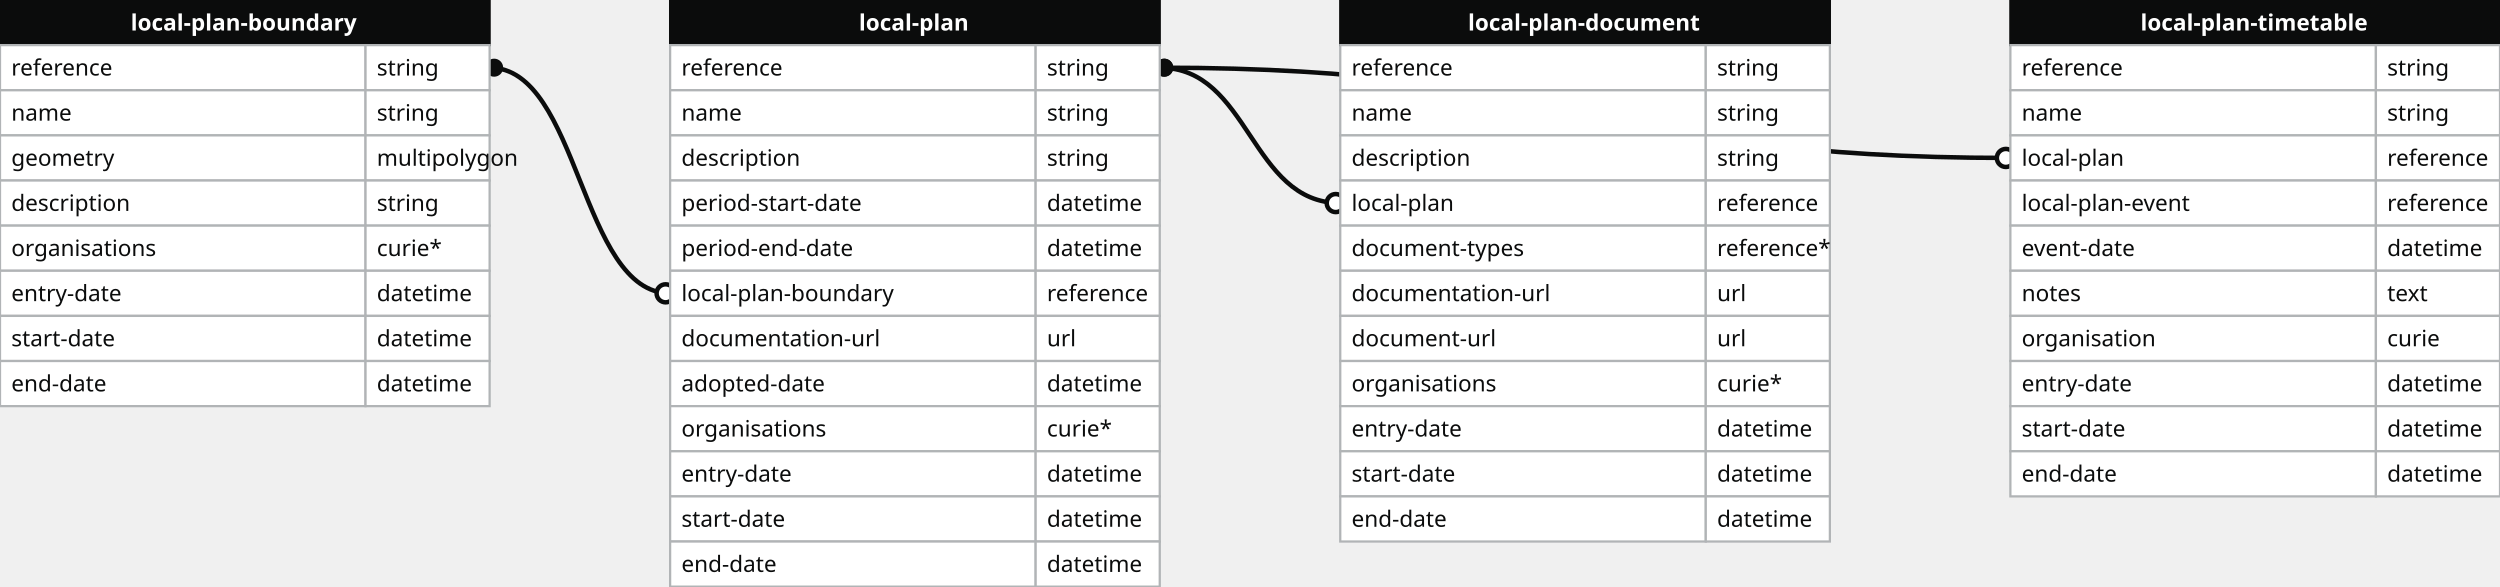
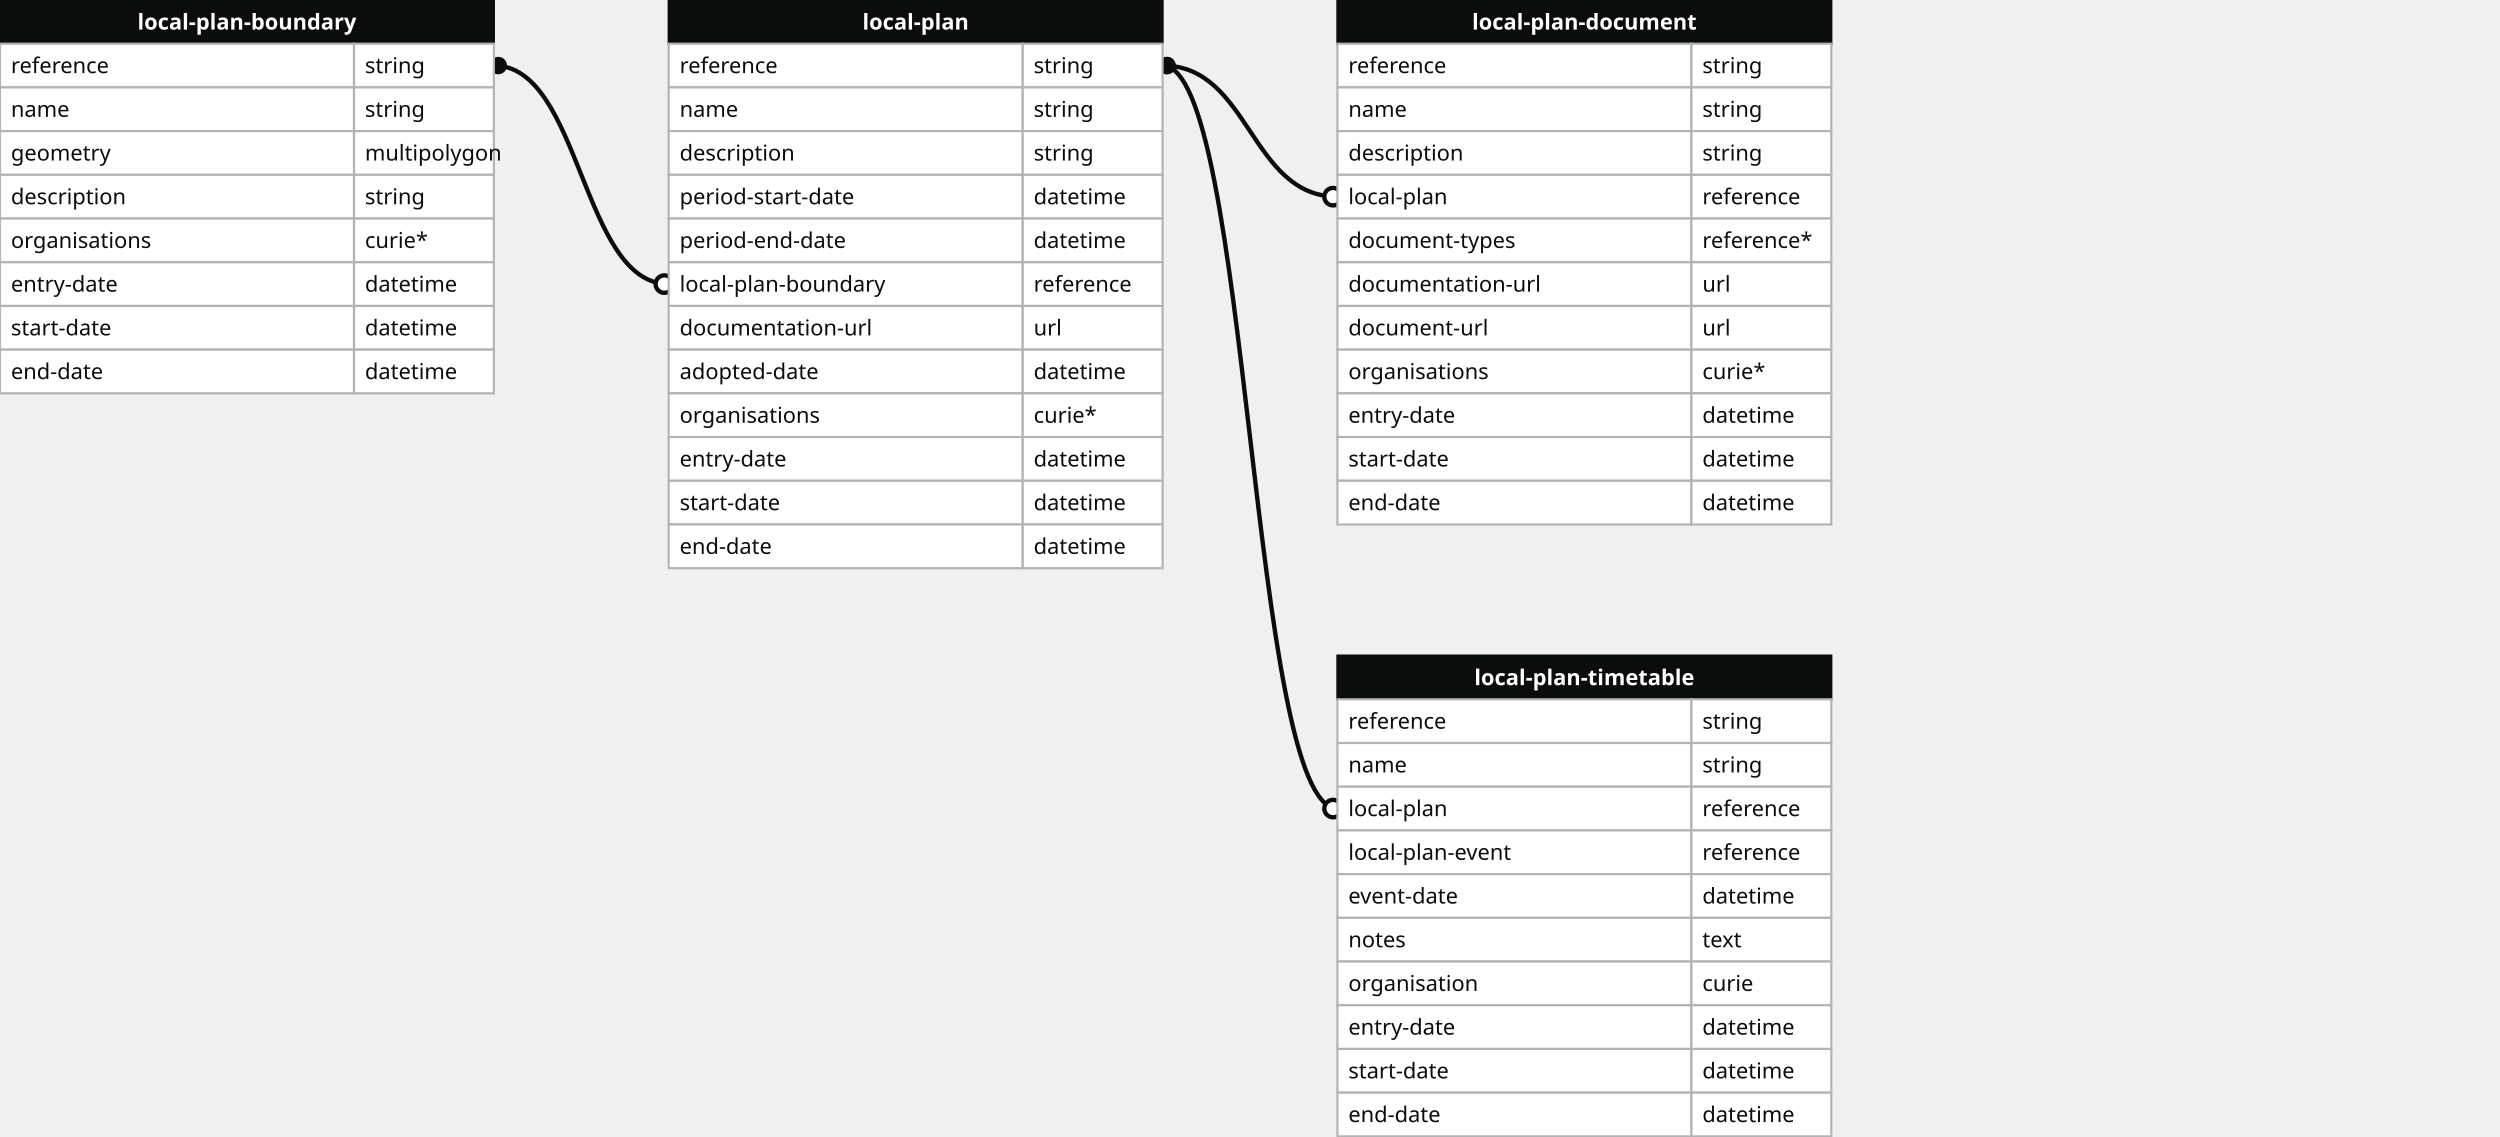
- <svg xmlns="http://www.w3.org/2000/svg" width="1108" height="260">
+ <svg xmlns="http://www.w3.org/2000/svg" width="1144" height="520">
  <defs>
    <style>
    text{font-family:sans-serif; font-size:10px; dominant-baseline:middle;}
    text.name{fill:#fff;font-weight:700;text-anchor:middle}
    rect.name{fill:#0b0c0c; stroke:#0b0c0c;}
    rect{fill:#fff;stroke:#b1b4b6;}
    text.field{fill:#0b0c0c;}
    text.datatype{fill:#0b0c0c;}
    .line{stroke:#0b0c0c;}
    </style>
    <marker id="start-dot" markerWidth="6" markerHeight="6" refX="4" refY="3" markerUnits="strokeWidth">
      <circle cx="3" cy="3" r="2" fill="#fff" stroke="#0b0c0c" />
    </marker>
    <marker id="end-dot" markerWidth="6" markerHeight="6" refX="2" refY="3" markerUnits="strokeWidth">
      <circle cx="3" cy="3" r="2" fill="#0b0c0c" />
    </marker>
  </defs>
-   <path class="line" fill="none" stroke-width="2" marker-start="url(#start-dot)" marker-end="url(#end-dot)" d="M 297 130 C 257.0 130 257.0 30 217 30" />
-   <path class="line" fill="none" stroke-width="2" marker-start="url(#start-dot)" marker-end="url(#end-dot)" d="M 594 90 C 554.0 90 554.0 30 514 30" />
-   <path class="line" fill="none" stroke-width="2" marker-start="url(#start-dot)" marker-end="url(#end-dot)" d="M 891 70 C 702.5 70 702.5 30 514 30" />
-   <g>
-     <rect x="0" y="0" width="217" height="20" class="name" />
-     <text x="108" y="10" class="name">local-plan-boundary</text>
+   <path class="line" fill="none" stroke-width="2" marker-start="url(#start-dot)" marker-end="url(#end-dot)" d="M 306 130 C 266.0 130 266.0 30 226 30" />
+   <path class="line" fill="none" stroke-width="2" marker-start="url(#start-dot)" marker-end="url(#end-dot)" d="M 612 90 C 572.0 90 572.0 30 532 30" />
+   <path class="line" fill="none" stroke-width="2" marker-start="url(#start-dot)" marker-end="url(#end-dot)" d="M 612 370 C 572.0 370 572.0 30 532 30" />
+   <g>
+     <rect x="0" y="0" width="226" height="20" class="name" />
+     <text x="113" y="10" class="name">local-plan-boundary</text>
    <rect x="0" y="20" width="162" height="20" class="field" />
-     <rect x="162" y="20" width="55" height="20" class="datatype" />
+     <rect x="162" y="20" width="64" height="20" class="datatype" />
    <text x="5" y="30" class="field">reference</text>
    <text x="167" y="30" class="datatype">string</text>
    <rect x="0" y="40" width="162" height="20" class="field" />
-     <rect x="162" y="40" width="55" height="20" class="datatype" />
+     <rect x="162" y="40" width="64" height="20" class="datatype" />
    <text x="5" y="50" class="field">name</text>
    <text x="167" y="50" class="datatype">string</text>
    <rect x="0" y="60" width="162" height="20" class="field" />
-     <rect x="162" y="60" width="55" height="20" class="datatype" />
+     <rect x="162" y="60" width="64" height="20" class="datatype" />
    <text x="5" y="70" class="field">geometry</text>
    <text x="167" y="70" class="datatype">multipolygon</text>
    <rect x="0" y="80" width="162" height="20" class="field" />
-     <rect x="162" y="80" width="55" height="20" class="datatype" />
+     <rect x="162" y="80" width="64" height="20" class="datatype" />
    <text x="5" y="90" class="field">description</text>
    <text x="167" y="90" class="datatype">string</text>
    <rect x="0" y="100" width="162" height="20" class="field" />
-     <rect x="162" y="100" width="55" height="20" class="datatype" />
+     <rect x="162" y="100" width="64" height="20" class="datatype" />
    <text x="5" y="110" class="field">organisations</text>
    <text x="167" y="110" class="datatype">curie*</text>
    <rect x="0" y="120" width="162" height="20" class="field" />
-     <rect x="162" y="120" width="55" height="20" class="datatype" />
+     <rect x="162" y="120" width="64" height="20" class="datatype" />
    <text x="5" y="130" class="field">entry-date</text>
    <text x="167" y="130" class="datatype">datetime</text>
    <rect x="0" y="140" width="162" height="20" class="field" />
-     <rect x="162" y="140" width="55" height="20" class="datatype" />
+     <rect x="162" y="140" width="64" height="20" class="datatype" />
    <text x="5" y="150" class="field">start-date</text>
    <text x="167" y="150" class="datatype">datetime</text>
    <rect x="0" y="160" width="162" height="20" class="field" />
-     <rect x="162" y="160" width="55" height="20" class="datatype" />
+     <rect x="162" y="160" width="64" height="20" class="datatype" />
    <text x="5" y="170" class="field">end-date</text>
    <text x="167" y="170" class="datatype">datetime</text>
  </g>
  <g>
-     <rect x="297" y="0" width="217" height="20" class="name" />
-     <text x="405" y="10" class="name">local-plan</text>
-     <rect x="297" y="20" width="162" height="20" class="field" />
-     <rect x="459" y="20" width="55" height="20" class="datatype" />
-     <text x="302" y="30" class="field">reference</text>
-     <text x="464" y="30" class="datatype">string</text>
-     <rect x="297" y="40" width="162" height="20" class="field" />
-     <rect x="459" y="40" width="55" height="20" class="datatype" />
-     <text x="302" y="50" class="field">name</text>
-     <text x="464" y="50" class="datatype">string</text>
-     <rect x="297" y="60" width="162" height="20" class="field" />
-     <rect x="459" y="60" width="55" height="20" class="datatype" />
-     <text x="302" y="70" class="field">description</text>
-     <text x="464" y="70" class="datatype">string</text>
-     <rect x="297" y="80" width="162" height="20" class="field" />
-     <rect x="459" y="80" width="55" height="20" class="datatype" />
-     <text x="302" y="90" class="field">period-start-date</text>
-     <text x="464" y="90" class="datatype">datetime</text>
-     <rect x="297" y="100" width="162" height="20" class="field" />
-     <rect x="459" y="100" width="55" height="20" class="datatype" />
-     <text x="302" y="110" class="field">period-end-date</text>
-     <text x="464" y="110" class="datatype">datetime</text>
-     <rect x="297" y="120" width="162" height="20" class="field" />
-     <rect x="459" y="120" width="55" height="20" class="datatype" />
-     <text x="302" y="130" class="field">local-plan-boundary</text>
-     <text x="464" y="130" class="datatype">reference</text>
-     <rect x="297" y="140" width="162" height="20" class="field" />
-     <rect x="459" y="140" width="55" height="20" class="datatype" />
-     <text x="302" y="150" class="field">documentation-url</text>
-     <text x="464" y="150" class="datatype">url</text>
-     <rect x="297" y="160" width="162" height="20" class="field" />
-     <rect x="459" y="160" width="55" height="20" class="datatype" />
-     <text x="302" y="170" class="field">adopted-date</text>
-     <text x="464" y="170" class="datatype">datetime</text>
-     <rect x="297" y="180" width="162" height="20" class="field" />
-     <rect x="459" y="180" width="55" height="20" class="datatype" />
-     <text x="302" y="190" class="field">organisations</text>
-     <text x="464" y="190" class="datatype">curie*</text>
-     <rect x="297" y="200" width="162" height="20" class="field" />
-     <rect x="459" y="200" width="55" height="20" class="datatype" />
-     <text x="302" y="210" class="field">entry-date</text>
-     <text x="464" y="210" class="datatype">datetime</text>
-     <rect x="297" y="220" width="162" height="20" class="field" />
-     <rect x="459" y="220" width="55" height="20" class="datatype" />
-     <text x="302" y="230" class="field">start-date</text>
-     <text x="464" y="230" class="datatype">datetime</text>
-     <rect x="297" y="240" width="162" height="20" class="field" />
-     <rect x="459" y="240" width="55" height="20" class="datatype" />
-     <text x="302" y="250" class="field">end-date</text>
-     <text x="464" y="250" class="datatype">datetime</text>
-   </g>
-   <g>
-     <rect x="594" y="0" width="217" height="20" class="name" />
-     <text x="702" y="10" class="name">local-plan-document</text>
-     <rect x="594" y="20" width="162" height="20" class="field" />
-     <rect x="756" y="20" width="55" height="20" class="datatype" />
-     <text x="599" y="30" class="field">reference</text>
-     <text x="761" y="30" class="datatype">string</text>
-     <rect x="594" y="40" width="162" height="20" class="field" />
-     <rect x="756" y="40" width="55" height="20" class="datatype" />
-     <text x="599" y="50" class="field">name</text>
-     <text x="761" y="50" class="datatype">string</text>
-     <rect x="594" y="60" width="162" height="20" class="field" />
-     <rect x="756" y="60" width="55" height="20" class="datatype" />
-     <text x="599" y="70" class="field">description</text>
-     <text x="761" y="70" class="datatype">string</text>
-     <rect x="594" y="80" width="162" height="20" class="field" />
-     <rect x="756" y="80" width="55" height="20" class="datatype" />
-     <text x="599" y="90" class="field">local-plan</text>
-     <text x="761" y="90" class="datatype">reference</text>
-     <rect x="594" y="100" width="162" height="20" class="field" />
-     <rect x="756" y="100" width="55" height="20" class="datatype" />
-     <text x="599" y="110" class="field">document-types</text>
-     <text x="761" y="110" class="datatype">reference*</text>
-     <rect x="594" y="120" width="162" height="20" class="field" />
-     <rect x="756" y="120" width="55" height="20" class="datatype" />
-     <text x="599" y="130" class="field">documentation-url</text>
-     <text x="761" y="130" class="datatype">url</text>
-     <rect x="594" y="140" width="162" height="20" class="field" />
-     <rect x="756" y="140" width="55" height="20" class="datatype" />
-     <text x="599" y="150" class="field">document-url</text>
-     <text x="761" y="150" class="datatype">url</text>
-     <rect x="594" y="160" width="162" height="20" class="field" />
-     <rect x="756" y="160" width="55" height="20" class="datatype" />
-     <text x="599" y="170" class="field">organisations</text>
-     <text x="761" y="170" class="datatype">curie*</text>
-     <rect x="594" y="180" width="162" height="20" class="field" />
-     <rect x="756" y="180" width="55" height="20" class="datatype" />
-     <text x="599" y="190" class="field">entry-date</text>
-     <text x="761" y="190" class="datatype">datetime</text>
-     <rect x="594" y="200" width="162" height="20" class="field" />
-     <rect x="756" y="200" width="55" height="20" class="datatype" />
-     <text x="599" y="210" class="field">start-date</text>
-     <text x="761" y="210" class="datatype">datetime</text>
-     <rect x="594" y="220" width="162" height="20" class="field" />
-     <rect x="756" y="220" width="55" height="20" class="datatype" />
-     <text x="599" y="230" class="field">end-date</text>
-     <text x="761" y="230" class="datatype">datetime</text>
-   </g>
-   <g>
-     <rect x="891" y="0" width="217" height="20" class="name" />
-     <text x="999" y="10" class="name">local-plan-timetable</text>
-     <rect x="891" y="20" width="162" height="20" class="field" />
-     <rect x="1053" y="20" width="55" height="20" class="datatype" />
-     <text x="896" y="30" class="field">reference</text>
-     <text x="1058" y="30" class="datatype">string</text>
-     <rect x="891" y="40" width="162" height="20" class="field" />
-     <rect x="1053" y="40" width="55" height="20" class="datatype" />
-     <text x="896" y="50" class="field">name</text>
-     <text x="1058" y="50" class="datatype">string</text>
-     <rect x="891" y="60" width="162" height="20" class="field" />
-     <rect x="1053" y="60" width="55" height="20" class="datatype" />
-     <text x="896" y="70" class="field">local-plan</text>
-     <text x="1058" y="70" class="datatype">reference</text>
-     <rect x="891" y="80" width="162" height="20" class="field" />
-     <rect x="1053" y="80" width="55" height="20" class="datatype" />
-     <text x="896" y="90" class="field">local-plan-event</text>
-     <text x="1058" y="90" class="datatype">reference</text>
-     <rect x="891" y="100" width="162" height="20" class="field" />
-     <rect x="1053" y="100" width="55" height="20" class="datatype" />
-     <text x="896" y="110" class="field">event-date</text>
-     <text x="1058" y="110" class="datatype">datetime</text>
-     <rect x="891" y="120" width="162" height="20" class="field" />
-     <rect x="1053" y="120" width="55" height="20" class="datatype" />
-     <text x="896" y="130" class="field">notes</text>
-     <text x="1058" y="130" class="datatype">text</text>
-     <rect x="891" y="140" width="162" height="20" class="field" />
-     <rect x="1053" y="140" width="55" height="20" class="datatype" />
-     <text x="896" y="150" class="field">organisation</text>
-     <text x="1058" y="150" class="datatype">curie</text>
-     <rect x="891" y="160" width="162" height="20" class="field" />
-     <rect x="1053" y="160" width="55" height="20" class="datatype" />
-     <text x="896" y="170" class="field">entry-date</text>
-     <text x="1058" y="170" class="datatype">datetime</text>
-     <rect x="891" y="180" width="162" height="20" class="field" />
-     <rect x="1053" y="180" width="55" height="20" class="datatype" />
-     <text x="896" y="190" class="field">start-date</text>
-     <text x="1058" y="190" class="datatype">datetime</text>
-     <rect x="891" y="200" width="162" height="20" class="field" />
-     <rect x="1053" y="200" width="55" height="20" class="datatype" />
-     <text x="896" y="210" class="field">end-date</text>
-     <text x="1058" y="210" class="datatype">datetime</text>
+     <rect x="306" y="0" width="226" height="20" class="name" />
+     <text x="419" y="10" class="name">local-plan</text>
+     <rect x="306" y="20" width="162" height="20" class="field" />
+     <rect x="468" y="20" width="64" height="20" class="datatype" />
+     <text x="311" y="30" class="field">reference</text>
+     <text x="473" y="30" class="datatype">string</text>
+     <rect x="306" y="40" width="162" height="20" class="field" />
+     <rect x="468" y="40" width="64" height="20" class="datatype" />
+     <text x="311" y="50" class="field">name</text>
+     <text x="473" y="50" class="datatype">string</text>
+     <rect x="306" y="60" width="162" height="20" class="field" />
+     <rect x="468" y="60" width="64" height="20" class="datatype" />
+     <text x="311" y="70" class="field">description</text>
+     <text x="473" y="70" class="datatype">string</text>
+     <rect x="306" y="80" width="162" height="20" class="field" />
+     <rect x="468" y="80" width="64" height="20" class="datatype" />
+     <text x="311" y="90" class="field">period-start-date</text>
+     <text x="473" y="90" class="datatype">datetime</text>
+     <rect x="306" y="100" width="162" height="20" class="field" />
+     <rect x="468" y="100" width="64" height="20" class="datatype" />
+     <text x="311" y="110" class="field">period-end-date</text>
+     <text x="473" y="110" class="datatype">datetime</text>
+     <rect x="306" y="120" width="162" height="20" class="field" />
+     <rect x="468" y="120" width="64" height="20" class="datatype" />
+     <text x="311" y="130" class="field">local-plan-boundary</text>
+     <text x="473" y="130" class="datatype">reference</text>
+     <rect x="306" y="140" width="162" height="20" class="field" />
+     <rect x="468" y="140" width="64" height="20" class="datatype" />
+     <text x="311" y="150" class="field">documentation-url</text>
+     <text x="473" y="150" class="datatype">url</text>
+     <rect x="306" y="160" width="162" height="20" class="field" />
+     <rect x="468" y="160" width="64" height="20" class="datatype" />
+     <text x="311" y="170" class="field">adopted-date</text>
+     <text x="473" y="170" class="datatype">datetime</text>
+     <rect x="306" y="180" width="162" height="20" class="field" />
+     <rect x="468" y="180" width="64" height="20" class="datatype" />
+     <text x="311" y="190" class="field">organisations</text>
+     <text x="473" y="190" class="datatype">curie*</text>
+     <rect x="306" y="200" width="162" height="20" class="field" />
+     <rect x="468" y="200" width="64" height="20" class="datatype" />
+     <text x="311" y="210" class="field">entry-date</text>
+     <text x="473" y="210" class="datatype">datetime</text>
+     <rect x="306" y="220" width="162" height="20" class="field" />
+     <rect x="468" y="220" width="64" height="20" class="datatype" />
+     <text x="311" y="230" class="field">start-date</text>
+     <text x="473" y="230" class="datatype">datetime</text>
+     <rect x="306" y="240" width="162" height="20" class="field" />
+     <rect x="468" y="240" width="64" height="20" class="datatype" />
+     <text x="311" y="250" class="field">end-date</text>
+     <text x="473" y="250" class="datatype">datetime</text>
+   </g>
+   <g>
+     <rect x="612" y="0" width="226" height="20" class="name" />
+     <text x="725" y="10" class="name">local-plan-document</text>
+     <rect x="612" y="20" width="162" height="20" class="field" />
+     <rect x="774" y="20" width="64" height="20" class="datatype" />
+     <text x="617" y="30" class="field">reference</text>
+     <text x="779" y="30" class="datatype">string</text>
+     <rect x="612" y="40" width="162" height="20" class="field" />
+     <rect x="774" y="40" width="64" height="20" class="datatype" />
+     <text x="617" y="50" class="field">name</text>
+     <text x="779" y="50" class="datatype">string</text>
+     <rect x="612" y="60" width="162" height="20" class="field" />
+     <rect x="774" y="60" width="64" height="20" class="datatype" />
+     <text x="617" y="70" class="field">description</text>
+     <text x="779" y="70" class="datatype">string</text>
+     <rect x="612" y="80" width="162" height="20" class="field" />
+     <rect x="774" y="80" width="64" height="20" class="datatype" />
+     <text x="617" y="90" class="field">local-plan</text>
+     <text x="779" y="90" class="datatype">reference</text>
+     <rect x="612" y="100" width="162" height="20" class="field" />
+     <rect x="774" y="100" width="64" height="20" class="datatype" />
+     <text x="617" y="110" class="field">document-types</text>
+     <text x="779" y="110" class="datatype">reference*</text>
+     <rect x="612" y="120" width="162" height="20" class="field" />
+     <rect x="774" y="120" width="64" height="20" class="datatype" />
+     <text x="617" y="130" class="field">documentation-url</text>
+     <text x="779" y="130" class="datatype">url</text>
+     <rect x="612" y="140" width="162" height="20" class="field" />
+     <rect x="774" y="140" width="64" height="20" class="datatype" />
+     <text x="617" y="150" class="field">document-url</text>
+     <text x="779" y="150" class="datatype">url</text>
+     <rect x="612" y="160" width="162" height="20" class="field" />
+     <rect x="774" y="160" width="64" height="20" class="datatype" />
+     <text x="617" y="170" class="field">organisations</text>
+     <text x="779" y="170" class="datatype">curie*</text>
+     <rect x="612" y="180" width="162" height="20" class="field" />
+     <rect x="774" y="180" width="64" height="20" class="datatype" />
+     <text x="617" y="190" class="field">entry-date</text>
+     <text x="779" y="190" class="datatype">datetime</text>
+     <rect x="612" y="200" width="162" height="20" class="field" />
+     <rect x="774" y="200" width="64" height="20" class="datatype" />
+     <text x="617" y="210" class="field">start-date</text>
+     <text x="779" y="210" class="datatype">datetime</text>
+     <rect x="612" y="220" width="162" height="20" class="field" />
+     <rect x="774" y="220" width="64" height="20" class="datatype" />
+     <text x="617" y="230" class="field">end-date</text>
+     <text x="779" y="230" class="datatype">datetime</text>
+   </g>
+   <g>
+     <rect x="612" y="300" width="226" height="20" class="name" />
+     <text x="725" y="310" class="name">local-plan-timetable</text>
+     <rect x="612" y="320" width="162" height="20" class="field" />
+     <rect x="774" y="320" width="64" height="20" class="datatype" />
+     <text x="617" y="330" class="field">reference</text>
+     <text x="779" y="330" class="datatype">string</text>
+     <rect x="612" y="340" width="162" height="20" class="field" />
+     <rect x="774" y="340" width="64" height="20" class="datatype" />
+     <text x="617" y="350" class="field">name</text>
+     <text x="779" y="350" class="datatype">string</text>
+     <rect x="612" y="360" width="162" height="20" class="field" />
+     <rect x="774" y="360" width="64" height="20" class="datatype" />
+     <text x="617" y="370" class="field">local-plan</text>
+     <text x="779" y="370" class="datatype">reference</text>
+     <rect x="612" y="380" width="162" height="20" class="field" />
+     <rect x="774" y="380" width="64" height="20" class="datatype" />
+     <text x="617" y="390" class="field">local-plan-event</text>
+     <text x="779" y="390" class="datatype">reference</text>
+     <rect x="612" y="400" width="162" height="20" class="field" />
+     <rect x="774" y="400" width="64" height="20" class="datatype" />
+     <text x="617" y="410" class="field">event-date</text>
+     <text x="779" y="410" class="datatype">datetime</text>
+     <rect x="612" y="420" width="162" height="20" class="field" />
+     <rect x="774" y="420" width="64" height="20" class="datatype" />
+     <text x="617" y="430" class="field">notes</text>
+     <text x="779" y="430" class="datatype">text</text>
+     <rect x="612" y="440" width="162" height="20" class="field" />
+     <rect x="774" y="440" width="64" height="20" class="datatype" />
+     <text x="617" y="450" class="field">organisation</text>
+     <text x="779" y="450" class="datatype">curie</text>
+     <rect x="612" y="460" width="162" height="20" class="field" />
+     <rect x="774" y="460" width="64" height="20" class="datatype" />
+     <text x="617" y="470" class="field">entry-date</text>
+     <text x="779" y="470" class="datatype">datetime</text>
+     <rect x="612" y="480" width="162" height="20" class="field" />
+     <rect x="774" y="480" width="64" height="20" class="datatype" />
+     <text x="617" y="490" class="field">start-date</text>
+     <text x="779" y="490" class="datatype">datetime</text>
+     <rect x="612" y="500" width="162" height="20" class="field" />
+     <rect x="774" y="500" width="64" height="20" class="datatype" />
+     <text x="617" y="510" class="field">end-date</text>
+     <text x="779" y="510" class="datatype">datetime</text>
  </g>
</svg>
